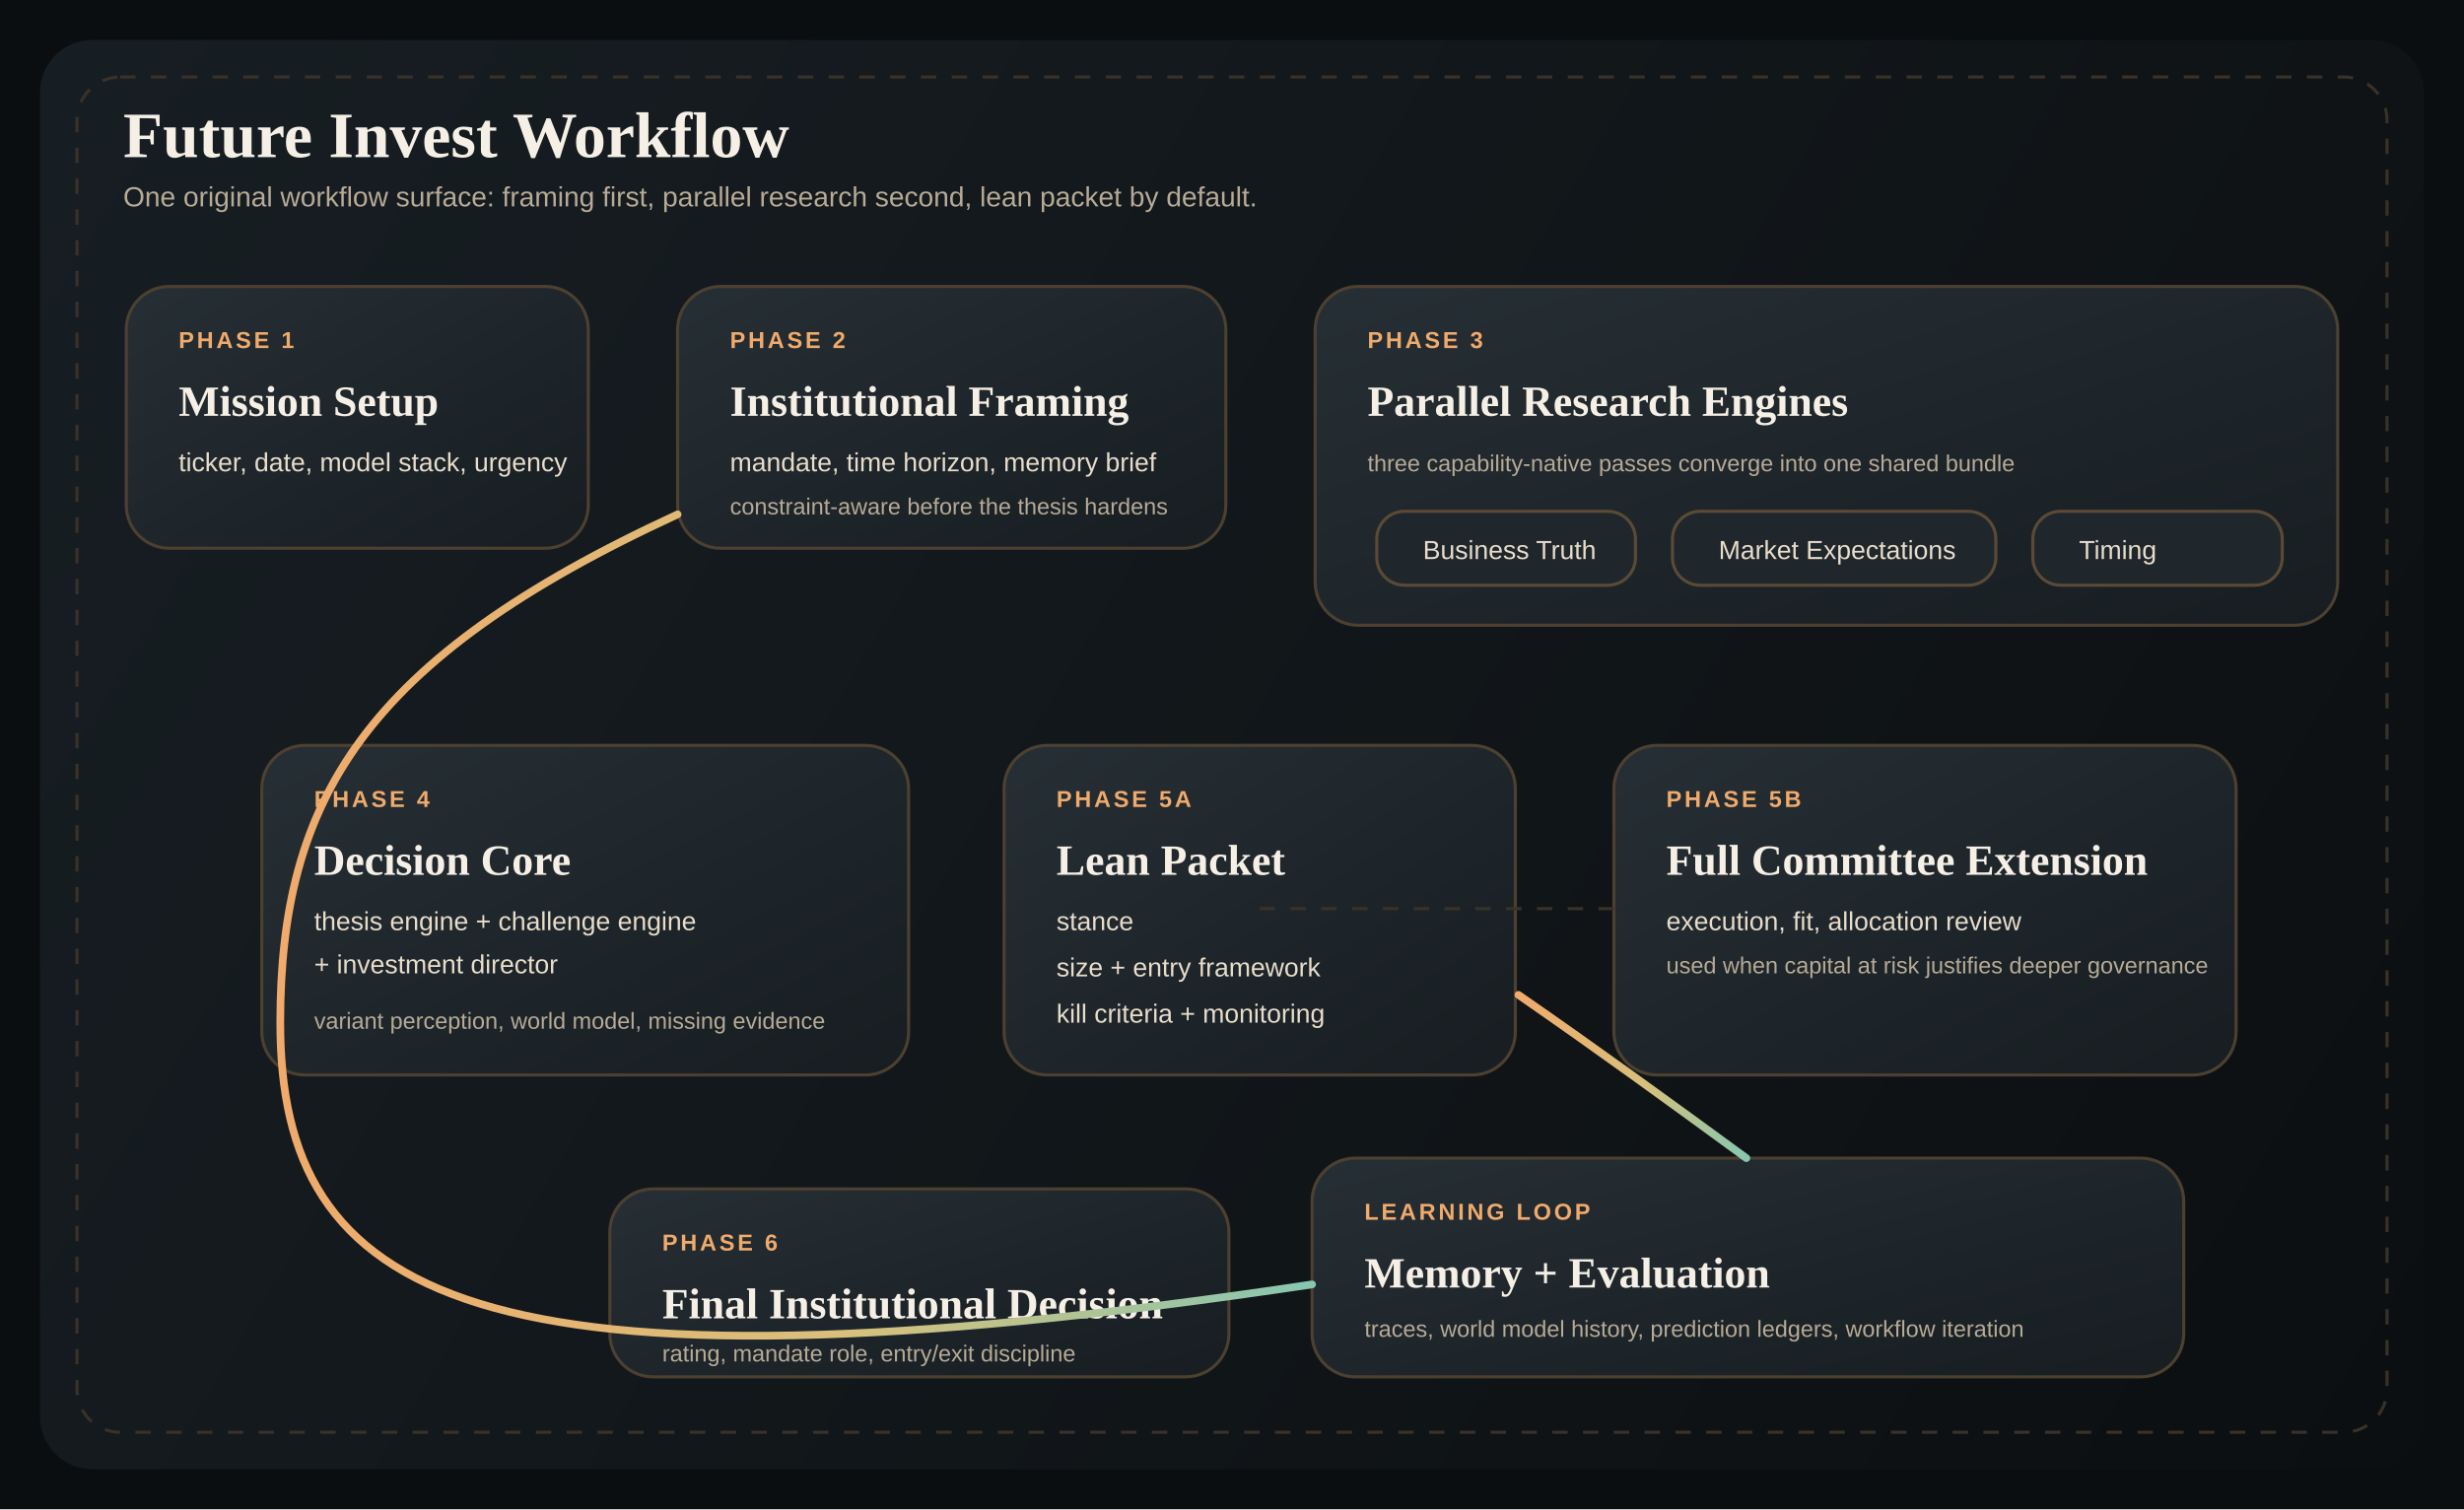
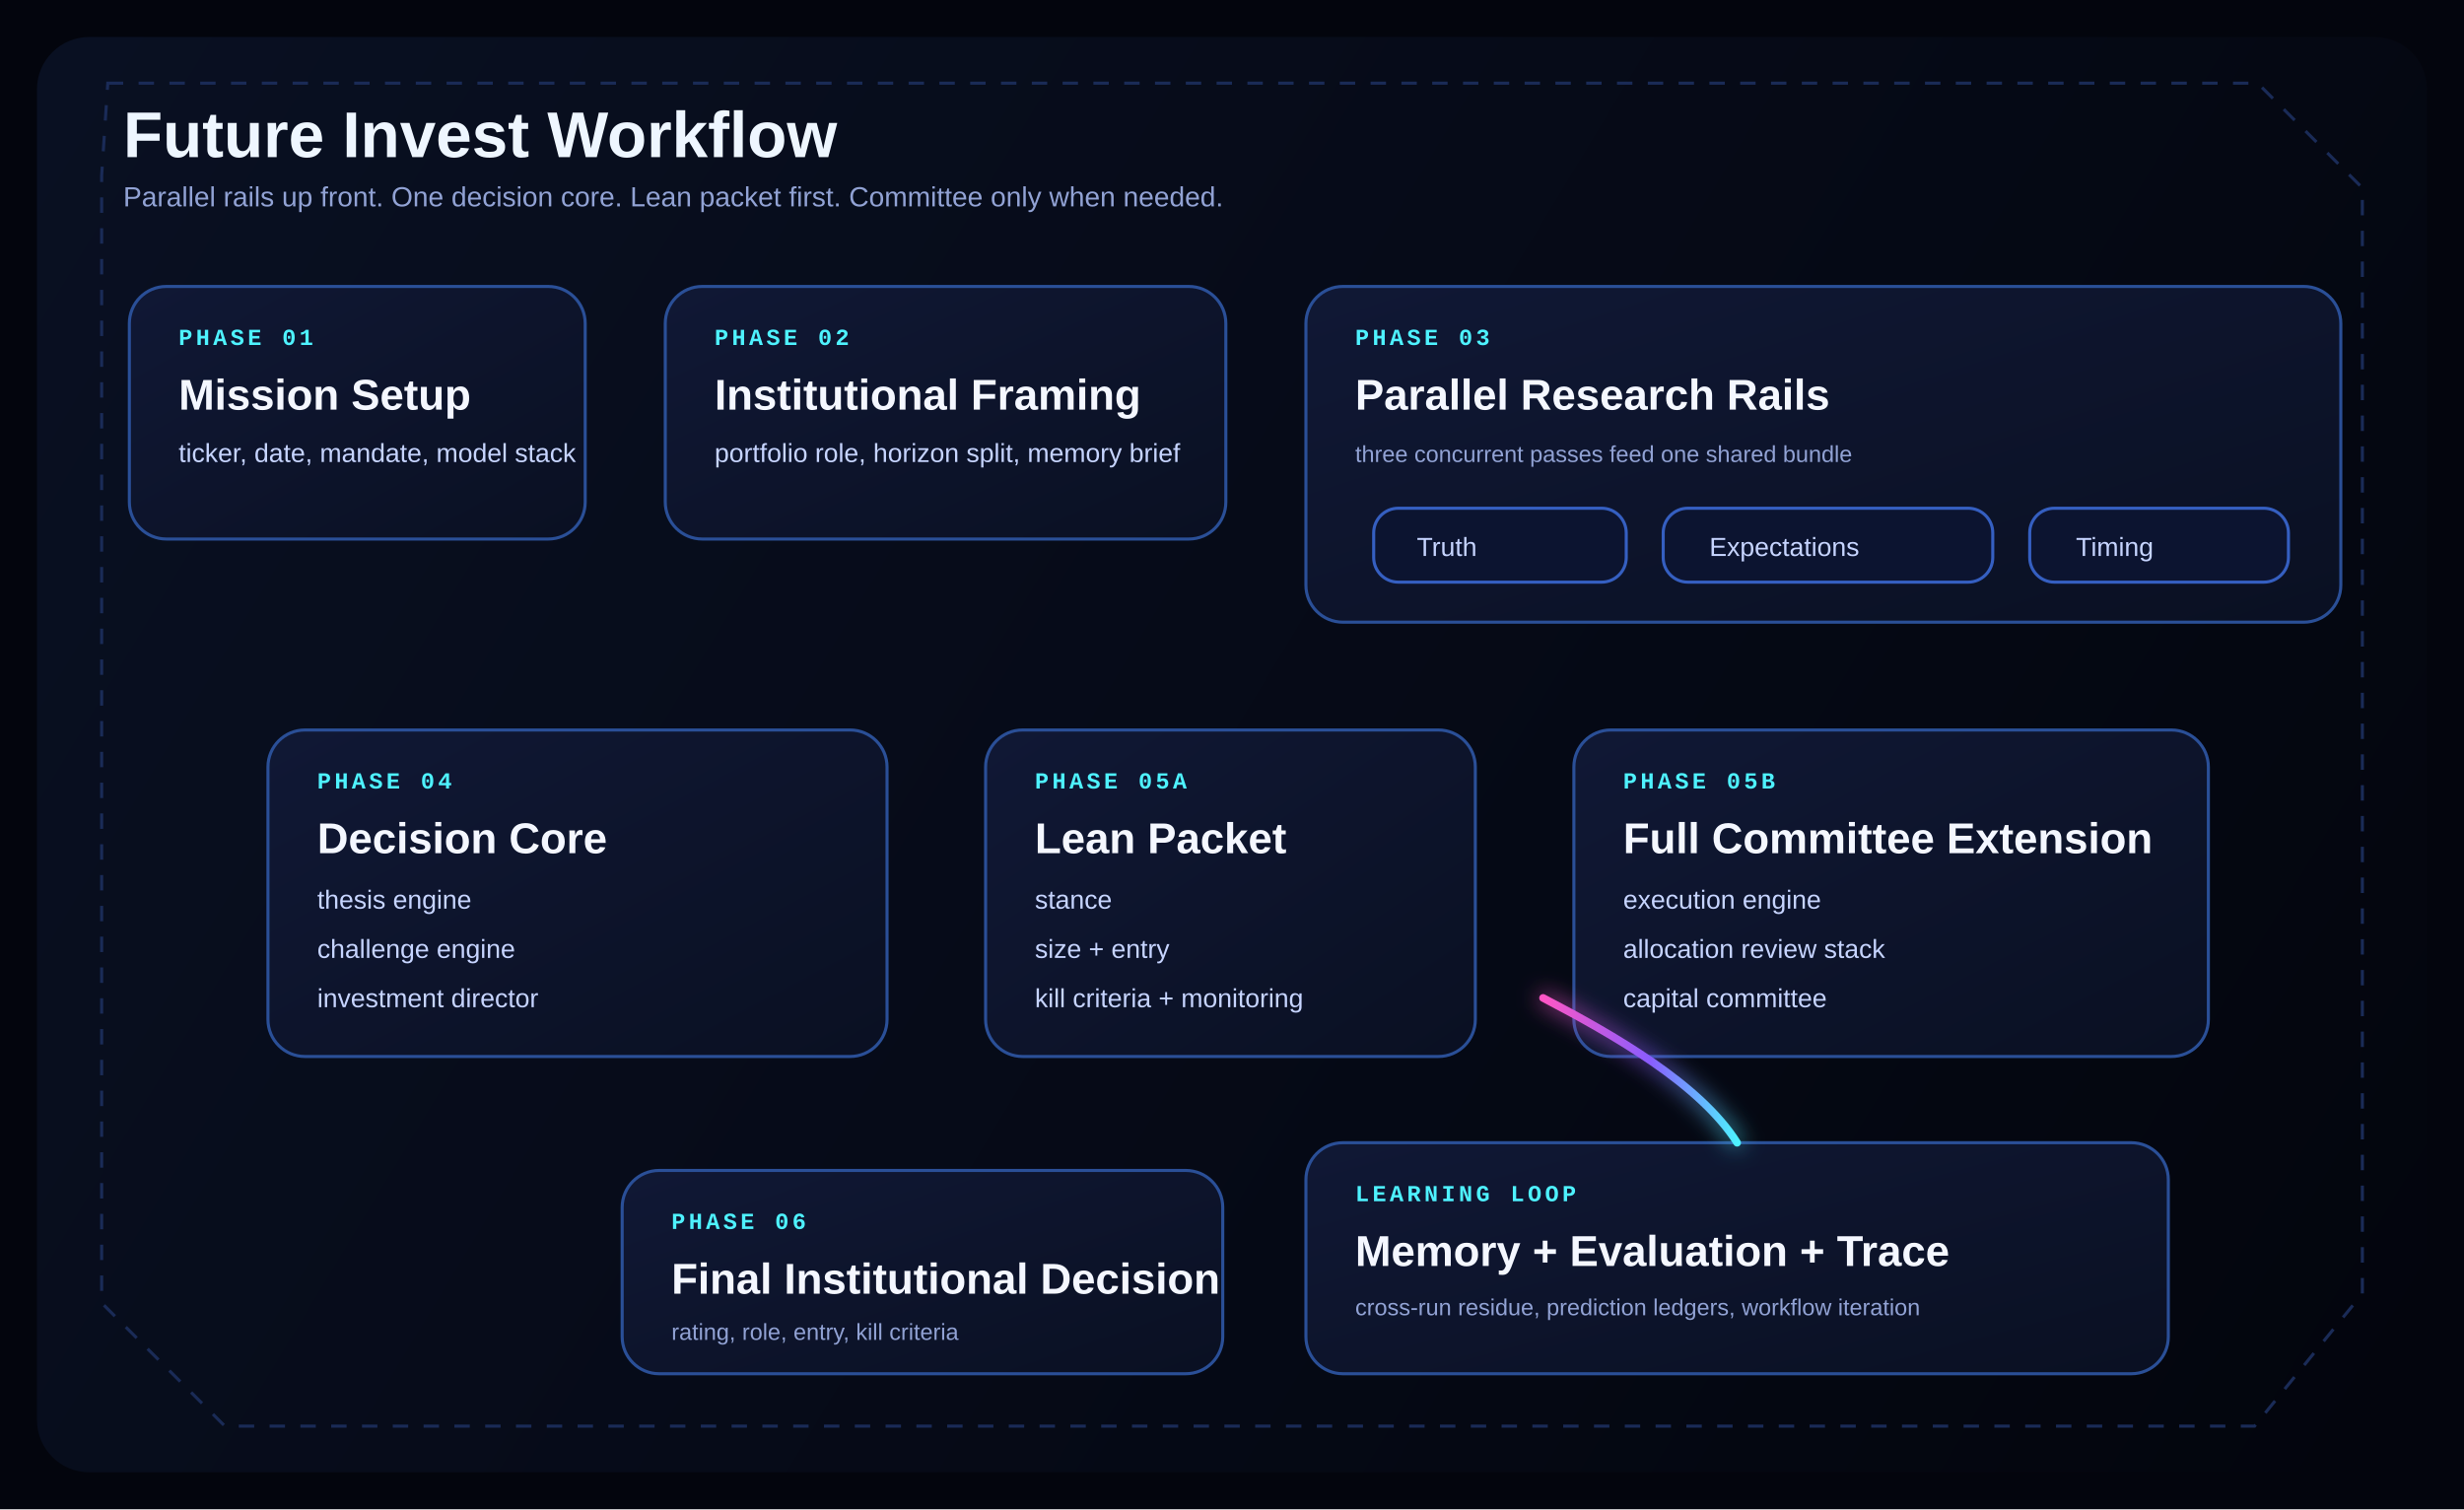
<svg xmlns="http://www.w3.org/2000/svg" width="1600" height="980" viewBox="0 0 1600 980" role="img" aria-labelledby="title desc">
  <defs>
-     <linearGradient id="wf-bg" x1="40" y1="30" x2="1560" y2="946" gradientUnits="userSpaceOnUse">
-       <stop offset="0%" stop-color="#171e23" />
-       <stop offset="100%" stop-color="#0c0f11" />
+     <linearGradient id="wf-bg" x1="42" y1="28" x2="1550" y2="940" gradientUnits="userSpaceOnUse">
+       <stop offset="0%" stop-color="#091022" />
+       <stop offset="100%" stop-color="#03050d" />
    </linearGradient>
    <linearGradient id="wf-panel" x1="0%" y1="0%" x2="100%" y2="100%">
-       <stop offset="0%" stop-color="#262f35" />
-       <stop offset="100%" stop-color="#171d21" />
+       <stop offset="0%" stop-color="#101835" />
+       <stop offset="100%" stop-color="#0a1022" />
    </linearGradient>
    <linearGradient id="wf-line" x1="0%" y1="0%" x2="100%" y2="0%">
-       <stop offset="0%" stop-color="#f0aa6b" />
-       <stop offset="55%" stop-color="#d8c07b" />
-       <stop offset="100%" stop-color="#87c7b0" />
+       <stop offset="0%" stop-color="#ff57c5" />
+       <stop offset="55%" stop-color="#8a5cff" />
+       <stop offset="100%" stop-color="#4ef2ff" />
    </linearGradient>
+     <filter id="wf-glow" x="-20%" y="-20%" width="140%" height="140%">
+       <feGaussianBlur stdDeviation="7" result="blur" />
+       <feMerge>
+         <feMergeNode in="blur" />
+         <feMergeNode in="SourceGraphic" />
+       </feMerge>
+     </filter>
    <style>
-       .title { font: 700 42px Georgia, "Times New Roman", serif; fill: #f5efe5; }
-       .subtitle { font: 400 18px Arial, Helvetica, sans-serif; fill: #b7aa96; }
-       .label { font: 700 15px Arial, Helvetica, sans-serif; fill: #f0aa6b; letter-spacing: 1.8px; }
-       .heading { font: 700 28px Georgia, "Times New Roman", serif; fill: #f5efe5; }
-       .body { font: 400 17px Arial, Helvetica, sans-serif; fill: #e8dccb; }
-       .small { font: 400 15px Arial, Helvetica, sans-serif; fill: #b7aa96; }
-       .panel { fill: url(#wf-panel); stroke: #4d4030; stroke-width: 2; }
-       .chip { fill: #20272c; stroke: #5b4a35; stroke-width: 2; }
-       .line { fill: none; stroke: url(#wf-line); stroke-width: 5; stroke-linecap: round; stroke-linejoin: round; }
-       .guide { fill: none; stroke: #3a3128; stroke-width: 2; stroke-dasharray: 10 10; }
+       .title { font: 700 42px Arial, Helvetica, sans-serif; fill: #eef6ff; }
+       .subtitle { font: 400 18px Arial, Helvetica, sans-serif; fill: #91a2d4; }
+       .label { font: 700 15px "Courier New", monospace; fill: #4ef2ff; letter-spacing: 2.2px; }
+       .heading { font: 700 28px Arial, Helvetica, sans-serif; fill: #f4f7ff; }
+       .body { font: 400 17px Arial, Helvetica, sans-serif; fill: #c6d4ff; }
+       .small { font: 400 15px Arial, Helvetica, sans-serif; fill: #91a2d4; }
+       .panel { fill: url(#wf-panel); stroke: #2a4f97; stroke-width: 2; }
+       .chip { fill: #0c1430; stroke: #355fc1; stroke-width: 2; }
+       .line { fill: none; stroke: url(#wf-line); stroke-width: 5; stroke-linecap: round; stroke-linejoin: round; filter: url(#wf-glow); }
+       .guide { fill: none; stroke: #1a2b57; stroke-width: 2; stroke-dasharray: 10 10; }
    </style>
  </defs>
-   <rect width="1600" height="980" fill="#0b0e10" />
-   <rect x="26" y="26" width="1548" height="928" rx="34" fill="url(#wf-bg)" />
-   <rect x="50" y="50" width="1500" height="880" rx="28" class="guide" />
+   <rect width="1600" height="980" fill="#03050d" />
+   <rect x="24" y="24" width="1552" height="932" rx="34" fill="url(#wf-bg)" />
+   <path d="M70 54H1466L1534 122V840L1464 926H146L66 846V114L70 54Z" class="guide" />
  <text x="80" y="102" class="title">Future Invest Workflow</text>
-   <text x="80" y="134" class="subtitle">One original workflow surface: framing first, parallel research second, lean packet by default.</text>
-   <rect x="82" y="186" width="300" height="170" rx="28" class="panel" />
-   <text x="116" y="226" class="label">PHASE 1</text>
-   <text x="116" y="270" class="heading">Mission Setup</text>
-   <text x="116" y="306" class="body">ticker, date, model stack, urgency</text>
-   <rect x="440" y="186" width="356" height="170" rx="28" class="panel" />
-   <text x="474" y="226" class="label">PHASE 2</text>
-   <text x="474" y="270" class="heading">Institutional Framing</text>
-   <text x="474" y="306" class="body">mandate, time horizon, memory brief</text>
-   <text x="474" y="334" class="small">constraint-aware before the thesis hardens</text>
-   <rect x="854" y="186" width="664" height="220" rx="28" class="panel" />
-   <text x="888" y="226" class="label">PHASE 3</text>
-   <text x="888" y="270" class="heading">Parallel Research Engines</text>
-   <text x="888" y="306" class="small">three capability-native passes converge into one shared bundle</text>
-   <rect x="894" y="332" width="168" height="48" rx="18" class="chip" />
-   <text x="924" y="363" class="body">Business Truth</text>
-   <rect x="1086" y="332" width="210" height="48" rx="18" class="chip" />
-   <text x="1116" y="363" class="body">Market Expectations</text>
-   <rect x="1320" y="332" width="162" height="48" rx="18" class="chip" />
-   <text x="1350" y="363" class="body">Timing</text>
-   <rect x="170" y="484" width="420" height="214" rx="28" class="panel" />
-   <text x="204" y="524" class="label">PHASE 4</text>
-   <text x="204" y="568" class="heading">Decision Core</text>
-   <text x="204" y="604" class="body">thesis engine + challenge engine</text>
-   <text x="204" y="632" class="body">+ investment director</text>
-   <text x="204" y="668" class="small">variant perception, world model, missing evidence</text>
-   <rect x="652" y="484" width="332" height="214" rx="28" class="panel" />
-   <text x="686" y="524" class="label">PHASE 5A</text>
-   <text x="686" y="568" class="heading">Lean Packet</text>
-   <text x="686" y="604" class="body">stance</text>
-   <text x="686" y="634" class="body">size + entry framework</text>
-   <text x="686" y="664" class="body">kill criteria + monitoring</text>
-   <rect x="1048" y="484" width="404" height="214" rx="28" class="panel" />
-   <text x="1082" y="524" class="label">PHASE 5B</text>
-   <text x="1082" y="568" class="heading">Full Committee Extension</text>
-   <text x="1082" y="604" class="body">execution, fit, allocation review</text>
-   <text x="1082" y="632" class="small">used when capital at risk justifies deeper governance</text>
-   <rect x="396" y="772" width="402" height="122" rx="28" class="panel" />
-   <text x="430" y="812" class="label">PHASE 6</text>
-   <text x="430" y="856" class="heading">Final Institutional Decision</text>
-   <text x="430" y="884" class="small">rating, mandate role, entry/exit discipline</text>
-   <rect x="852" y="752" width="566" height="142" rx="28" class="panel" />
-   <text x="886" y="792" class="label">LEARNING LOOP</text>
-   <text x="886" y="836" class="heading">Memory + Evaluation</text>
-   <text x="886" y="868" class="small">traces, world model history, prediction ledgers, workflow iteration</text>
-   <path d="M382 270H440" class="line" />
-   <path d="M796 270H854" class="line" />
-   <path d="M1186 406V484" class="line" />
-   <path d="M590 590H652" class="line" />
-   <path d="M984 590H1048" class="line" />
-   <path d="M818 590H1048" class="guide" />
-   <path d="M818 698V772" class="line" />
-   <path d="M798 834H852" class="line" />
-   <path d="M1134 752C1082 714 1038 682 986 646" class="line" />
-   <path d="M852 834C304 916 182 842 182 664C182 520 236 428 440 334" class="line" />
+   <text x="80" y="134" class="subtitle">Parallel rails up front. One decision core. Lean packet first. Committee only when needed.</text>
+   <rect x="84" y="186" width="296" height="164" rx="24" class="panel" />
+   <text x="116" y="224" class="label">PHASE 01</text>
+   <text x="116" y="266" class="heading">Mission Setup</text>
+   <text x="116" y="300" class="body">ticker, date, mandate, model stack</text>
+   <rect x="432" y="186" width="364" height="164" rx="24" class="panel" />
+   <text x="464" y="224" class="label">PHASE 02</text>
+   <text x="464" y="266" class="heading">Institutional Framing</text>
+   <text x="464" y="300" class="body">portfolio role, horizon split, memory brief</text>
+   <rect x="848" y="186" width="672" height="218" rx="24" class="panel" />
+   <text x="880" y="224" class="label">PHASE 03</text>
+   <text x="880" y="266" class="heading">Parallel Research Rails</text>
+   <text x="880" y="300" class="small">three concurrent passes feed one shared bundle</text>
+   <rect x="892" y="330" width="164" height="48" rx="16" class="chip" />
+   <text x="920" y="361" class="body">Truth</text>
+   <rect x="1080" y="330" width="214" height="48" rx="16" class="chip" />
+   <text x="1110" y="361" class="body">Expectations</text>
+   <rect x="1318" y="330" width="168" height="48" rx="16" class="chip" />
+   <text x="1348" y="361" class="body">Timing</text>
+   <rect x="174" y="474" width="402" height="212" rx="24" class="panel" />
+   <text x="206" y="512" class="label">PHASE 04</text>
+   <text x="206" y="554" class="heading">Decision Core</text>
+   <text x="206" y="590" class="body">thesis engine</text>
+   <text x="206" y="622" class="body">challenge engine</text>
+   <text x="206" y="654" class="body">investment director</text>
+   <rect x="640" y="474" width="318" height="212" rx="24" class="panel" />
+   <text x="672" y="512" class="label">PHASE 05A</text>
+   <text x="672" y="554" class="heading">Lean Packet</text>
+   <text x="672" y="590" class="body">stance</text>
+   <text x="672" y="622" class="body">size + entry</text>
+   <text x="672" y="654" class="body">kill criteria + monitoring</text>
+   <rect x="1022" y="474" width="412" height="212" rx="24" class="panel" />
+   <text x="1054" y="512" class="label">PHASE 05B</text>
+   <text x="1054" y="554" class="heading">Full Committee Extension</text>
+   <text x="1054" y="590" class="body">execution engine</text>
+   <text x="1054" y="622" class="body">allocation review stack</text>
+   <text x="1054" y="654" class="body">capital committee</text>
+   <rect x="404" y="760" width="390" height="132" rx="24" class="panel" />
+   <text x="436" y="798" class="label">PHASE 06</text>
+   <text x="436" y="840" class="heading">Final Institutional Decision</text>
+   <text x="436" y="870" class="small">rating, role, entry, kill criteria</text>
+   <rect x="848" y="742" width="560" height="150" rx="24" class="panel" />
+   <text x="880" y="780" class="label">LEARNING LOOP</text>
+   <text x="880" y="822" class="heading">Memory + Evaluation + Trace</text>
+   <text x="880" y="854" class="small">cross-run residue, prediction ledgers, workflow iteration</text>
+   <path d="M380 268H432" class="line" />
+   <path d="M796 268H848" class="line" />
+   <path d="M1184 404V474" class="line" />
+   <path d="M576 580H640" class="line" />
+   <path d="M958 580H1022" class="line" />
+   <path d="M798 686V760" class="line" />
+   <path d="M794 826H848" class="line" />
+   <path d="M1128 742C1104 704 1048 672 1002 648" class="line" />
</svg>
